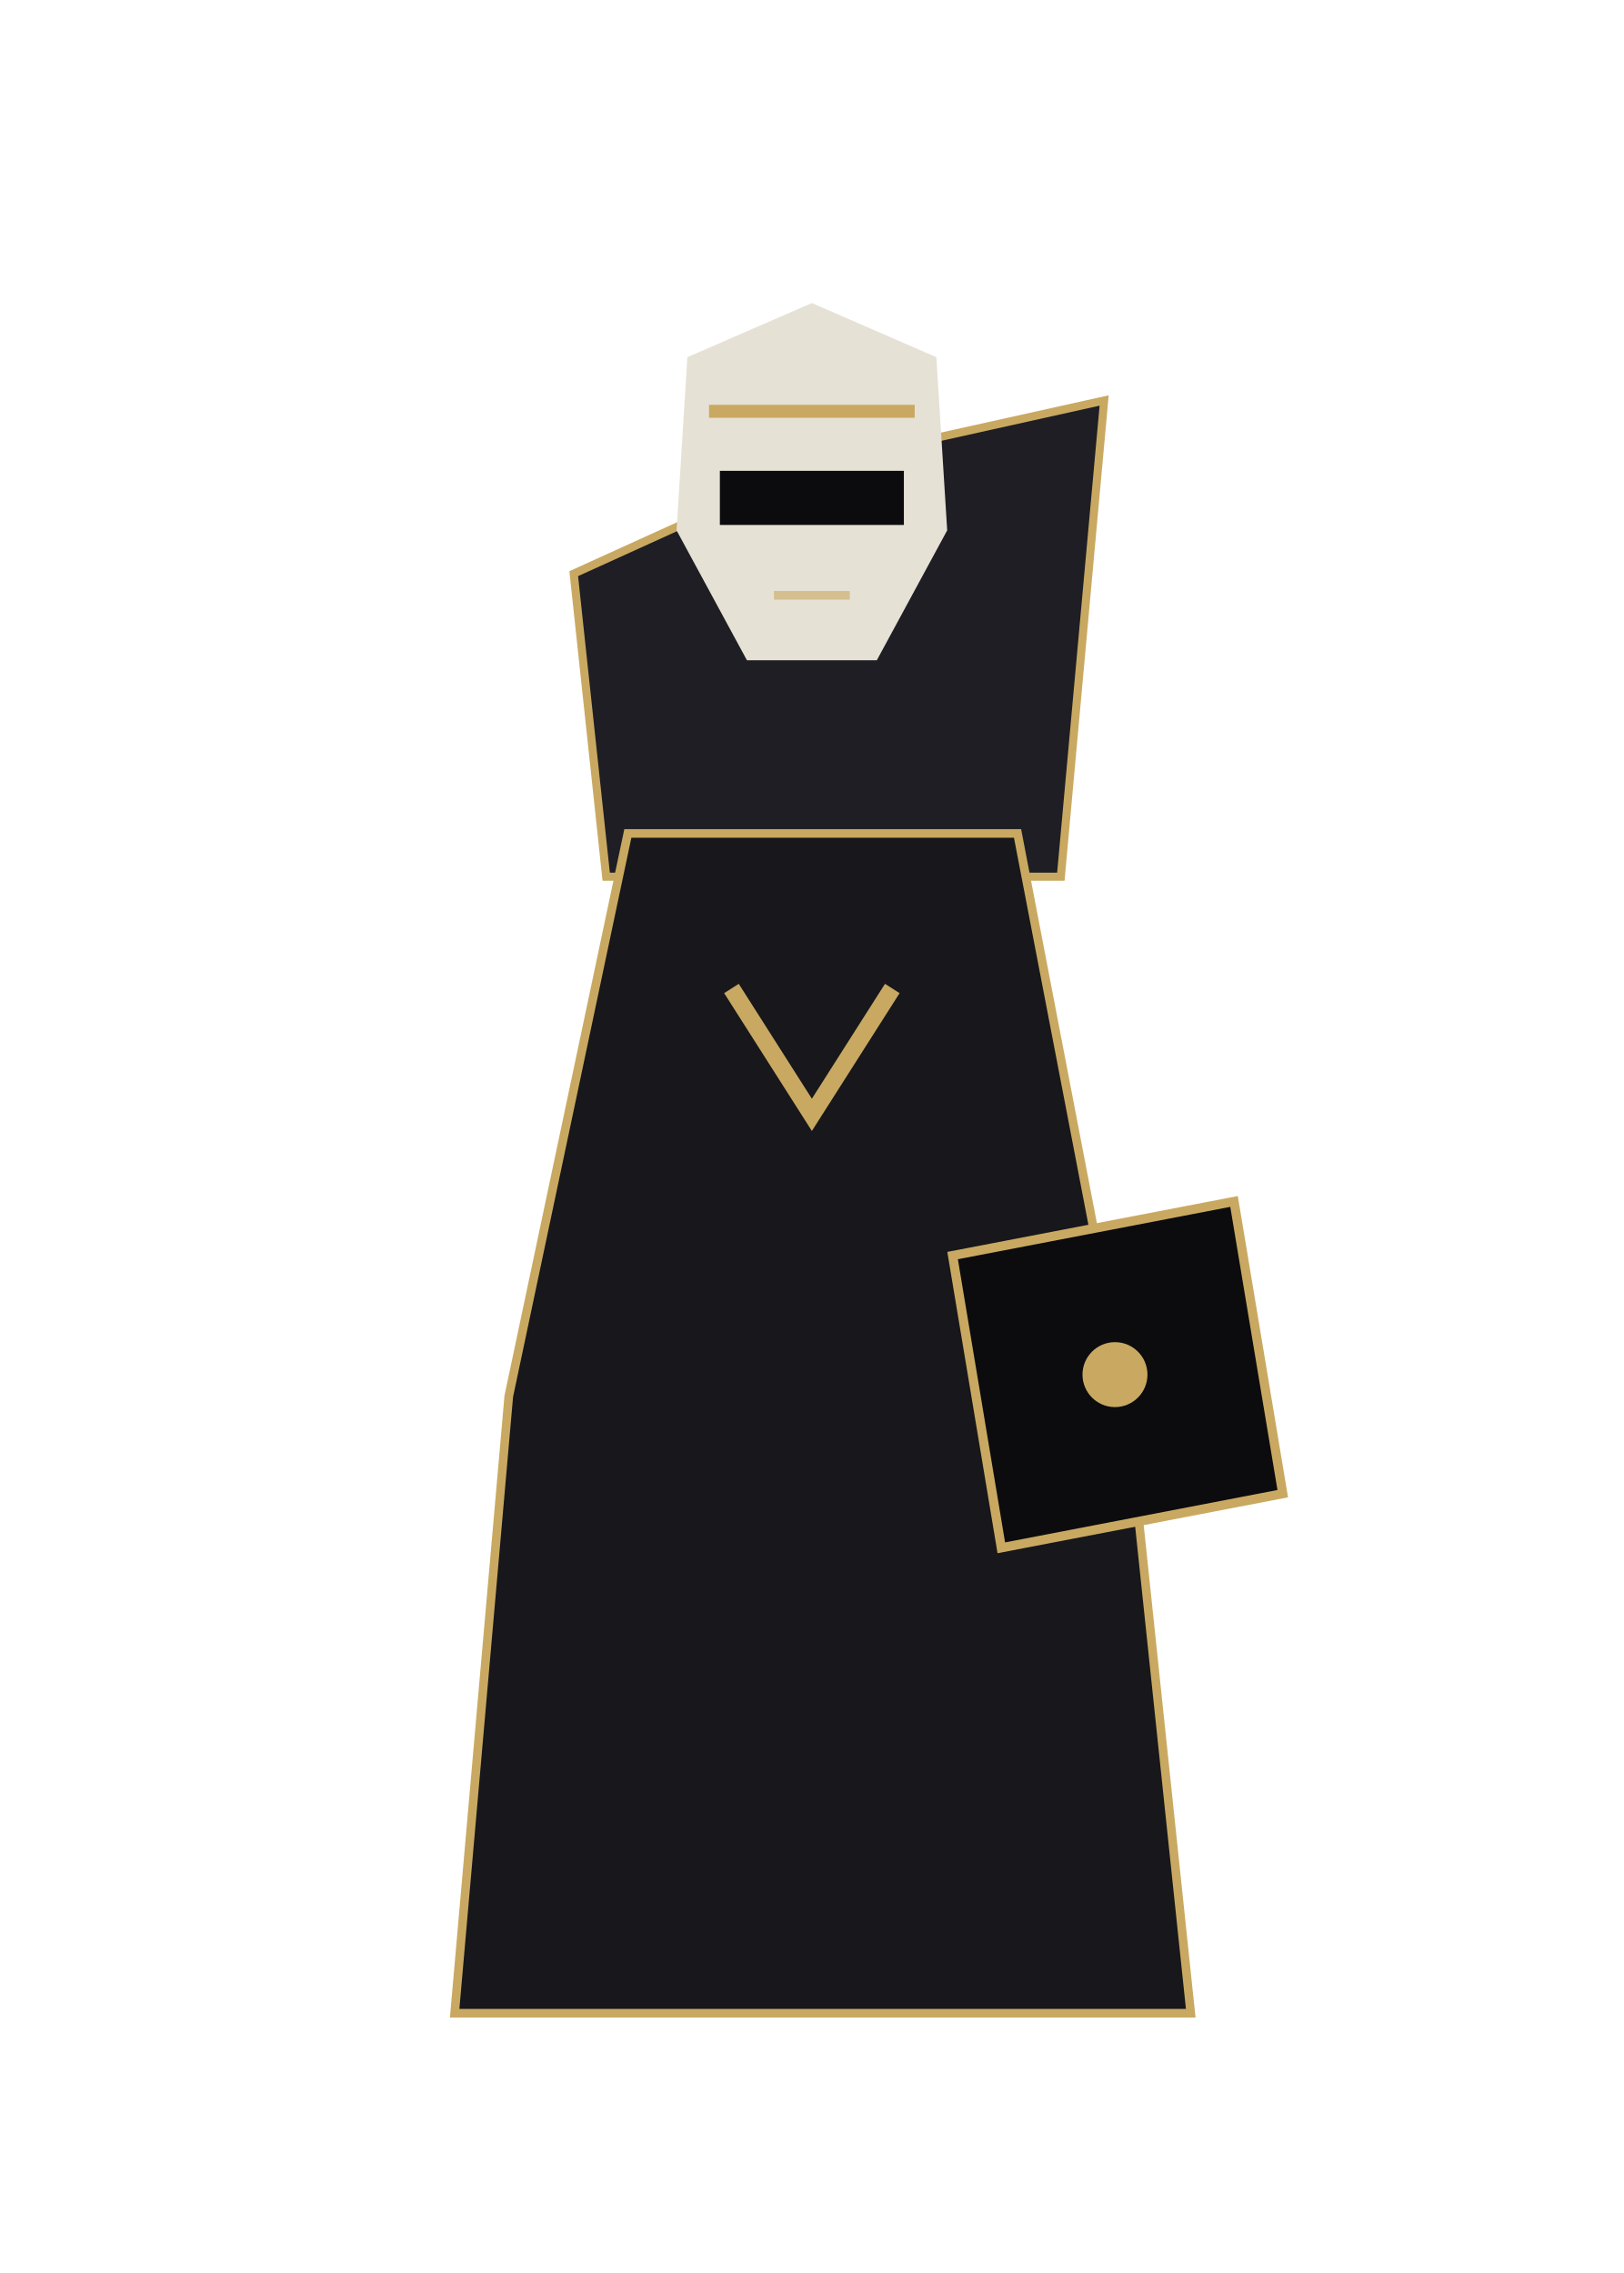
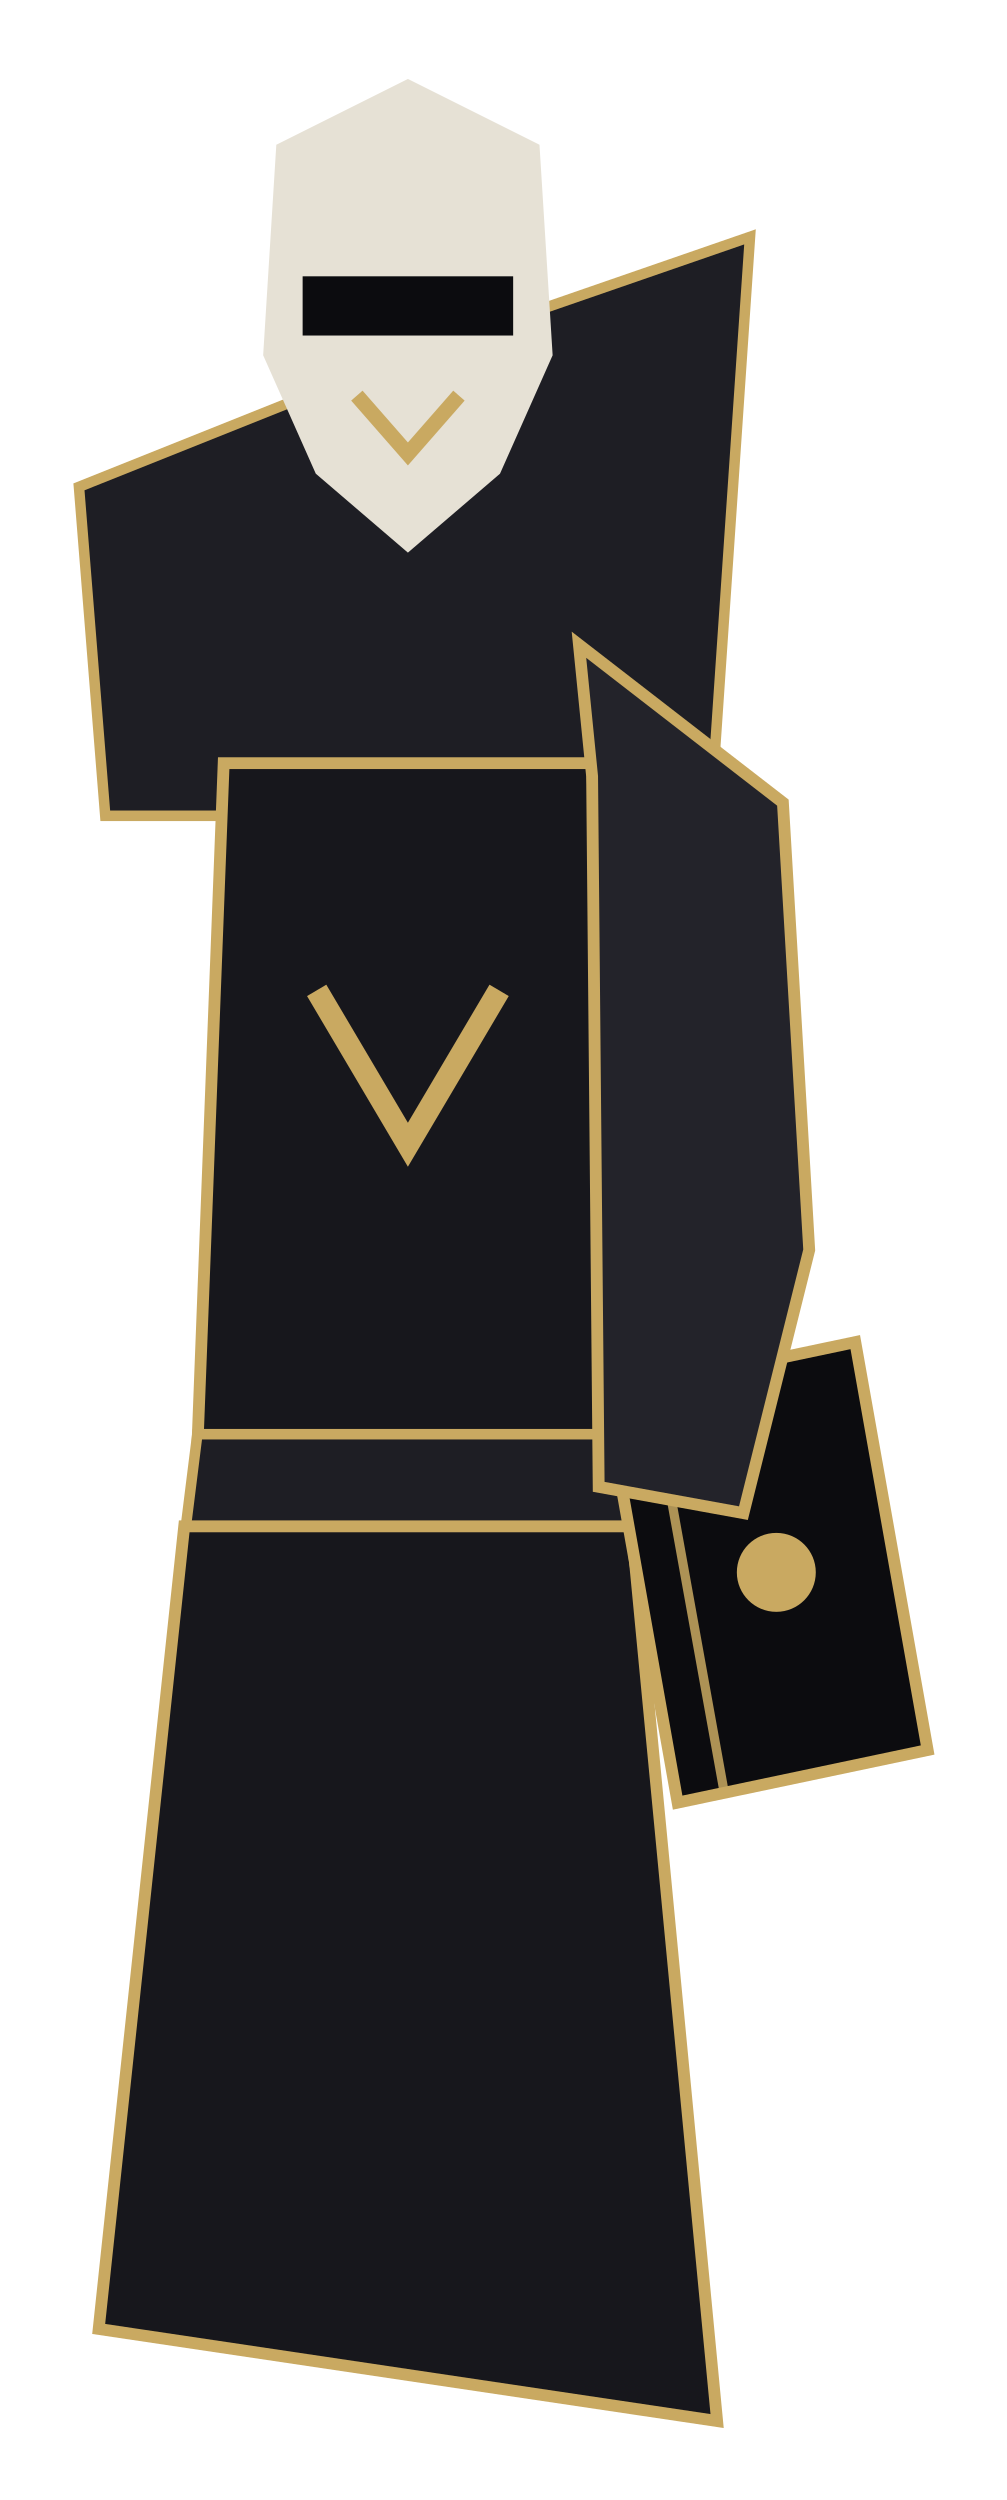
- <svg xmlns="http://www.w3.org/2000/svg" viewBox="0 0 300 420" width="300" height="420" role="img" aria-label="The Emissary: a masked envoy in a dark mantle, carrying a sealed dossier">
-   <path d="M112 162 L106 106 L150 86 L204 74 L196 162 Z" fill="#1E1E24" stroke="#C9A961" stroke-width="1.5" />
-   <path d="M116 154 L188 154 L208 258 L220 372 L84 372 L94 258 Z" fill="#17171C" stroke="#C9A961" stroke-width="1.6" />
-   <path d="M176 232 L228 222 L237 276 L185 286 Z" fill="#0C0C0F" stroke="#C9A961" stroke-width="1.7" />
-   <circle cx="206" cy="254" r="6" fill="#C9A961" />
-   <path d="M150 56 L173 66 L175 98 L162 122 L138 122 L125 98 L127 66 Z" fill="#E6E1D5" />
-   <path d="M133 87 L167 87 L167 97 L133 97 Z" fill="#0C0C0F" />
-   <path d="M131 76 L169 76" stroke="#C9A961" stroke-width="2.4" />
-   <path d="M143 110 L157 110" stroke="#C9A961" stroke-width="1.6" opacity="0.6" />
-   <path d="M136 184 L150 206 L164 184" fill="none" stroke="#C9A961" stroke-width="3.2" stroke-linecap="square" />
+ <svg xmlns="http://www.w3.org/2000/svg" viewBox="88 32 153 380" width="153" height="380" role="img" aria-label="The Emissary: a masked envoy in a structured mantle, carrying a sealed writ">
+   <path d="M104 156 L100 106 L150 86 L202 68 L196 156 Z" fill="#1E1E24" stroke="#C9A961" stroke-width="1.6" />
+   <path d="M122 148 L178 148 L182 252 L118 252 Z" fill="#17171C" stroke="#C9A961" stroke-width="1.8" />
+   <path d="M118 250 L182 250 L184 266 L116 266 Z" fill="#1E1E24" stroke="#C9A961" stroke-width="1.6" />
+   <path d="M116 264 L184 264 L197 400 L103 386 Z" fill="#17171C" stroke="#C9A961" stroke-width="1.8" />
+   <path d="M180 244 L218 236 L229 298 L191 306 Z" fill="#0C0C0F" stroke="#C9A961" stroke-width="1.8" />
+   <path d="M187 243 L198 304" stroke="#C9A961" stroke-width="1.4" opacity="0.85" />
+   <circle cx="206" cy="271" r="6" fill="#C9A961" />
+   <path d="M176 130 L207 154 L211 222 L201 262 L179 258 L178 150 Z" fill="#23232A" stroke="#C9A961" stroke-width="1.8" />
+   <path d="M150 44 L170 54 L172 86 L164 104 L150 116 L136 104 L128 86 L130 54 Z" fill="#E6E1D5" />
+   <path d="M134 74 L166 74 L166 83 L134 83 Z" fill="#0C0C0F" />
+   <path d="M143 93 L150 101 L157 93" fill="none" stroke="#C9A961" stroke-width="2.3" stroke-linecap="square" />
+   <path d="M137 184 L150 206 L163 184" fill="none" stroke="#C9A961" stroke-width="3.4" stroke-linecap="square" />
</svg>
